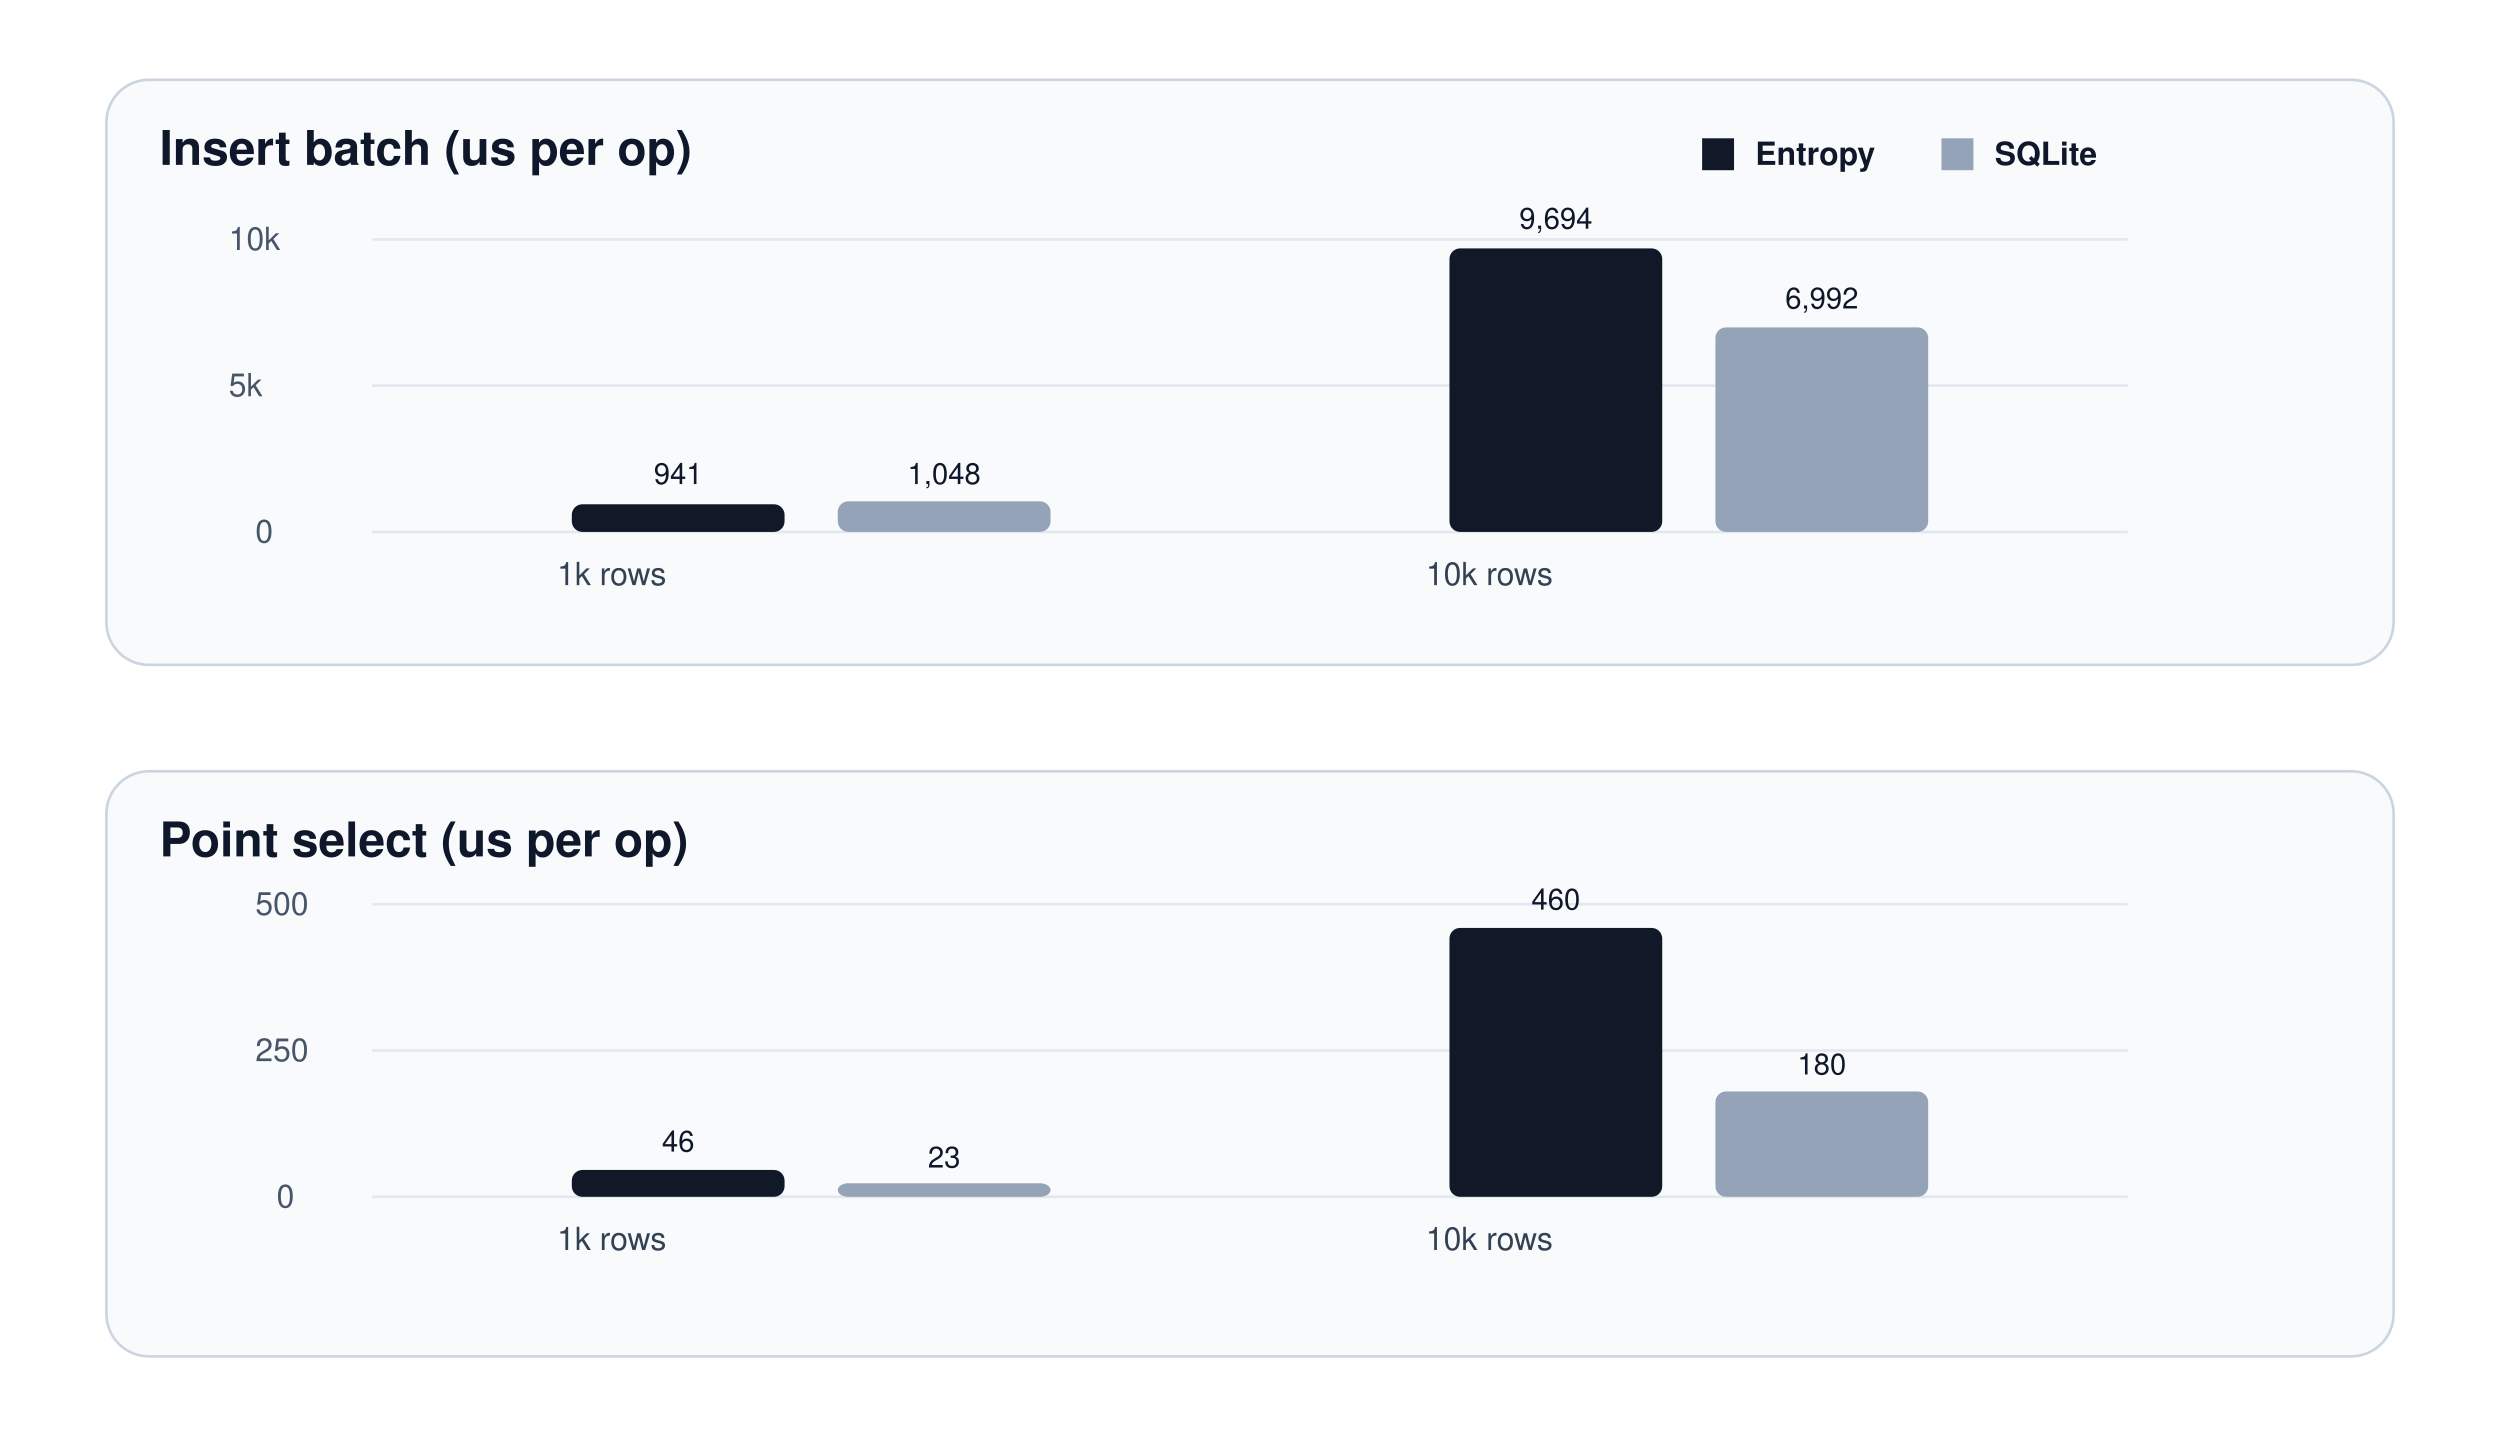
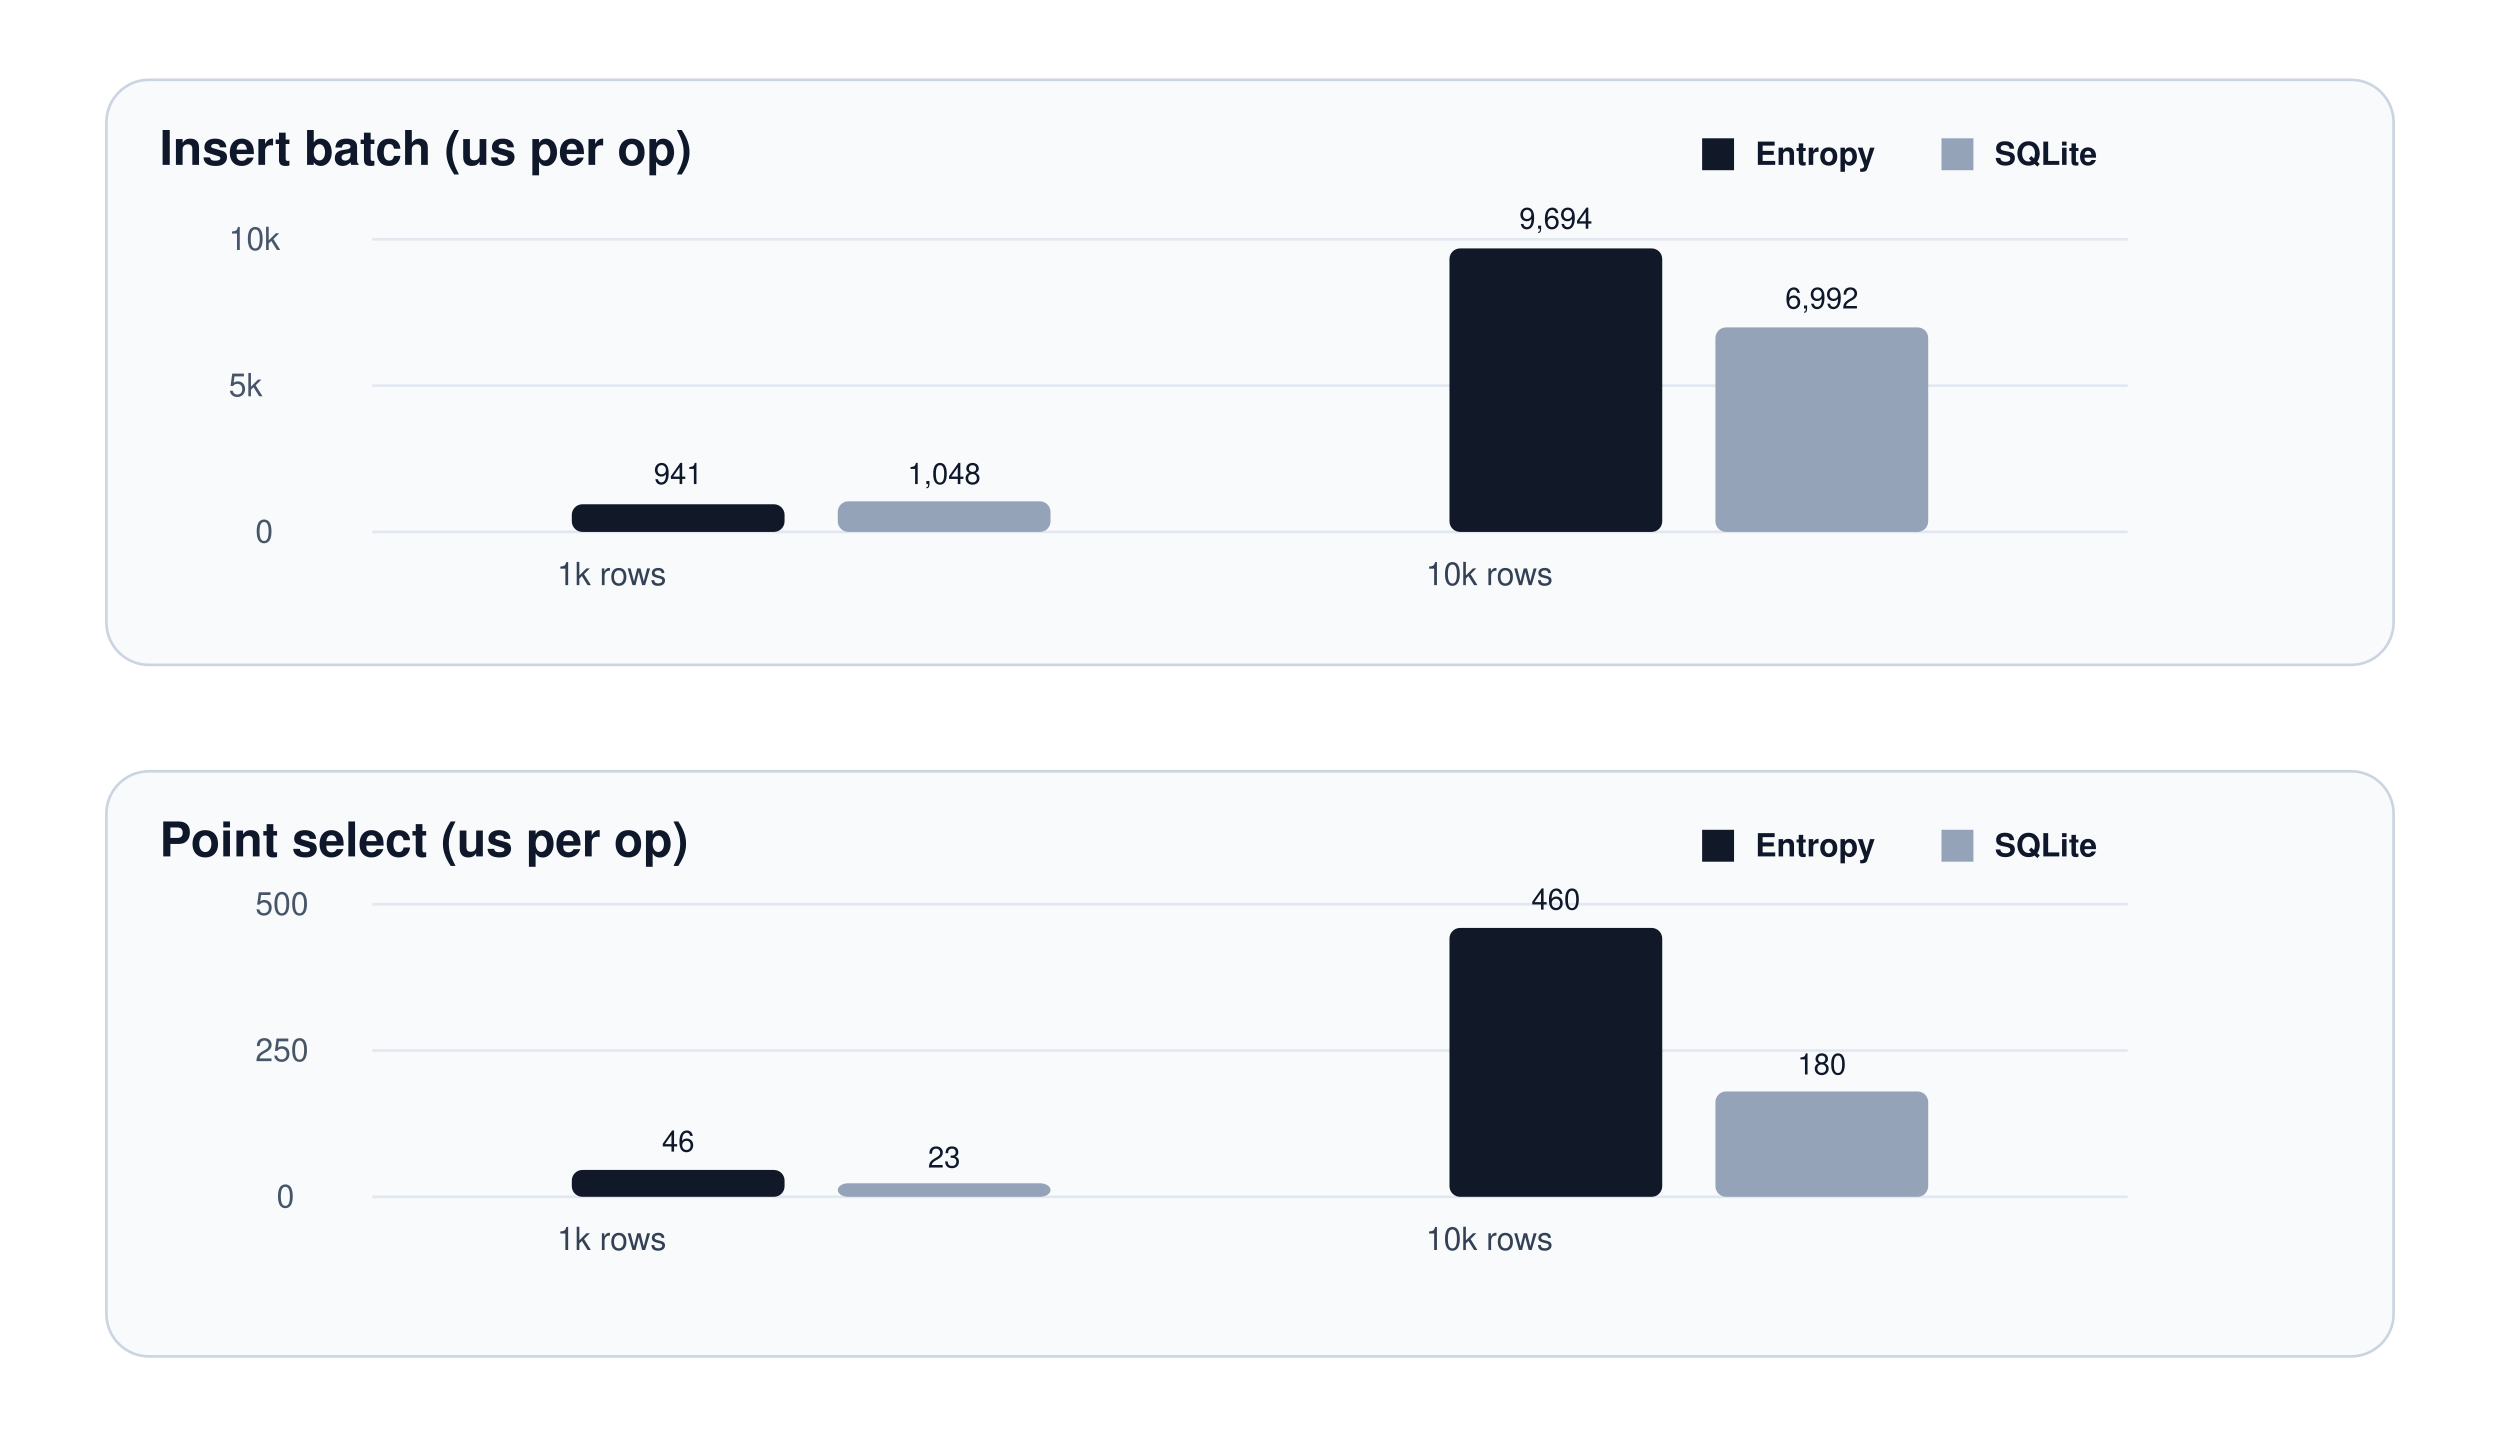
<svg xmlns="http://www.w3.org/2000/svg" width="940" height="540" viewBox="0 0 940 540">
  <rect x="40" y="30" width="860" height="220" rx="16" fill="#F8FAFC" stroke="#CBD5E1" />
  <rect x="40" y="290" width="860" height="220" rx="16" fill="#F8FAFC" stroke="#CBD5E1" />
  <g font-family="Space Grotesk, Segoe UI, Helvetica, Arial, sans-serif" fill="#0F172A">
    <text x="60" y="62" font-size="18" font-weight="600">Insert batch (us per op)</text>
    <text x="60" y="322" font-size="18" font-weight="600">Point select (us per op)</text>
    <g font-size="12" fill="#475569">
      <text x="86" y="94">10k</text>
      <text x="86" y="149">5k</text>
      <text x="96" y="204">0</text>
      <text x="96" y="344">500</text>
      <text x="96" y="399">250</text>
      <text x="104" y="454">0</text>
    </g>
    <g stroke="#E2E8F0" stroke-width="1">
      <line x1="140" y1="90" x2="800" y2="90" />
      <line x1="140" y1="145" x2="800" y2="145" />
      <line x1="140" y1="200" x2="800" y2="200" />
      <line x1="140" y1="340" x2="800" y2="340" />
      <line x1="140" y1="395" x2="800" y2="395" />
      <line x1="140" y1="450" x2="800" y2="450" />
    </g>
    <g font-size="12" fill="#334155">
      <text x="230" y="220" text-anchor="middle">1k rows</text>
      <text x="560" y="220" text-anchor="middle">10k rows</text>
      <text x="230" y="470" text-anchor="middle">1k rows</text>
      <text x="560" y="470" text-anchor="middle">10k rows</text>
    </g>
    <g font-size="12" font-weight="600">
      <rect x="640" y="52" width="12" height="12" fill="#111827" />
      <text x="660" y="62">Entropy</text>
      <rect x="730" y="52" width="12" height="12" fill="#94A3B8" />
      <text x="750" y="62">SQLite</text>
    </g>
+     <g font-size="12" font-weight="600">
+       <rect x="640" y="312" width="12" height="12" fill="#111827" />
+       <text x="660" y="322">Entropy</text>
+       <rect x="730" y="312" width="12" height="12" fill="#94A3B8" />
+       <text x="750" y="322">SQLite</text>
+     </g>
    <g fill="#111827">
      <rect x="215" y="189.6" width="80" height="10.4" rx="4" />
      <rect x="545" y="93.4" width="80" height="106.6" rx="4" />
      <rect x="215" y="439.9" width="80" height="10.1" rx="4" />
      <rect x="545" y="348.9" width="80" height="101.1" rx="4" />
    </g>
    <g fill="#94A3B8">
      <rect x="315" y="188.5" width="80" height="11.5" rx="4" />
      <rect x="645" y="123.1" width="80" height="76.9" rx="4" />
      <rect x="315" y="444.9" width="80" height="5.1" rx="4" />
      <rect x="645" y="410.4" width="80" height="39.6" rx="4" />
    </g>
    <g font-size="11" fill="#0F172A">
      <text x="255" y="182" text-anchor="middle">941</text>
      <text x="355" y="182" text-anchor="middle">1,048</text>
      <text x="585" y="86" text-anchor="middle">9,694</text>
      <text x="685" y="116" text-anchor="middle">6,992</text>
      <text x="255" y="433" text-anchor="middle">46</text>
      <text x="355" y="439" text-anchor="middle">23</text>
      <text x="585" y="342" text-anchor="middle">460</text>
      <text x="685" y="404" text-anchor="middle">180</text>
    </g>
  </g>
</svg>
